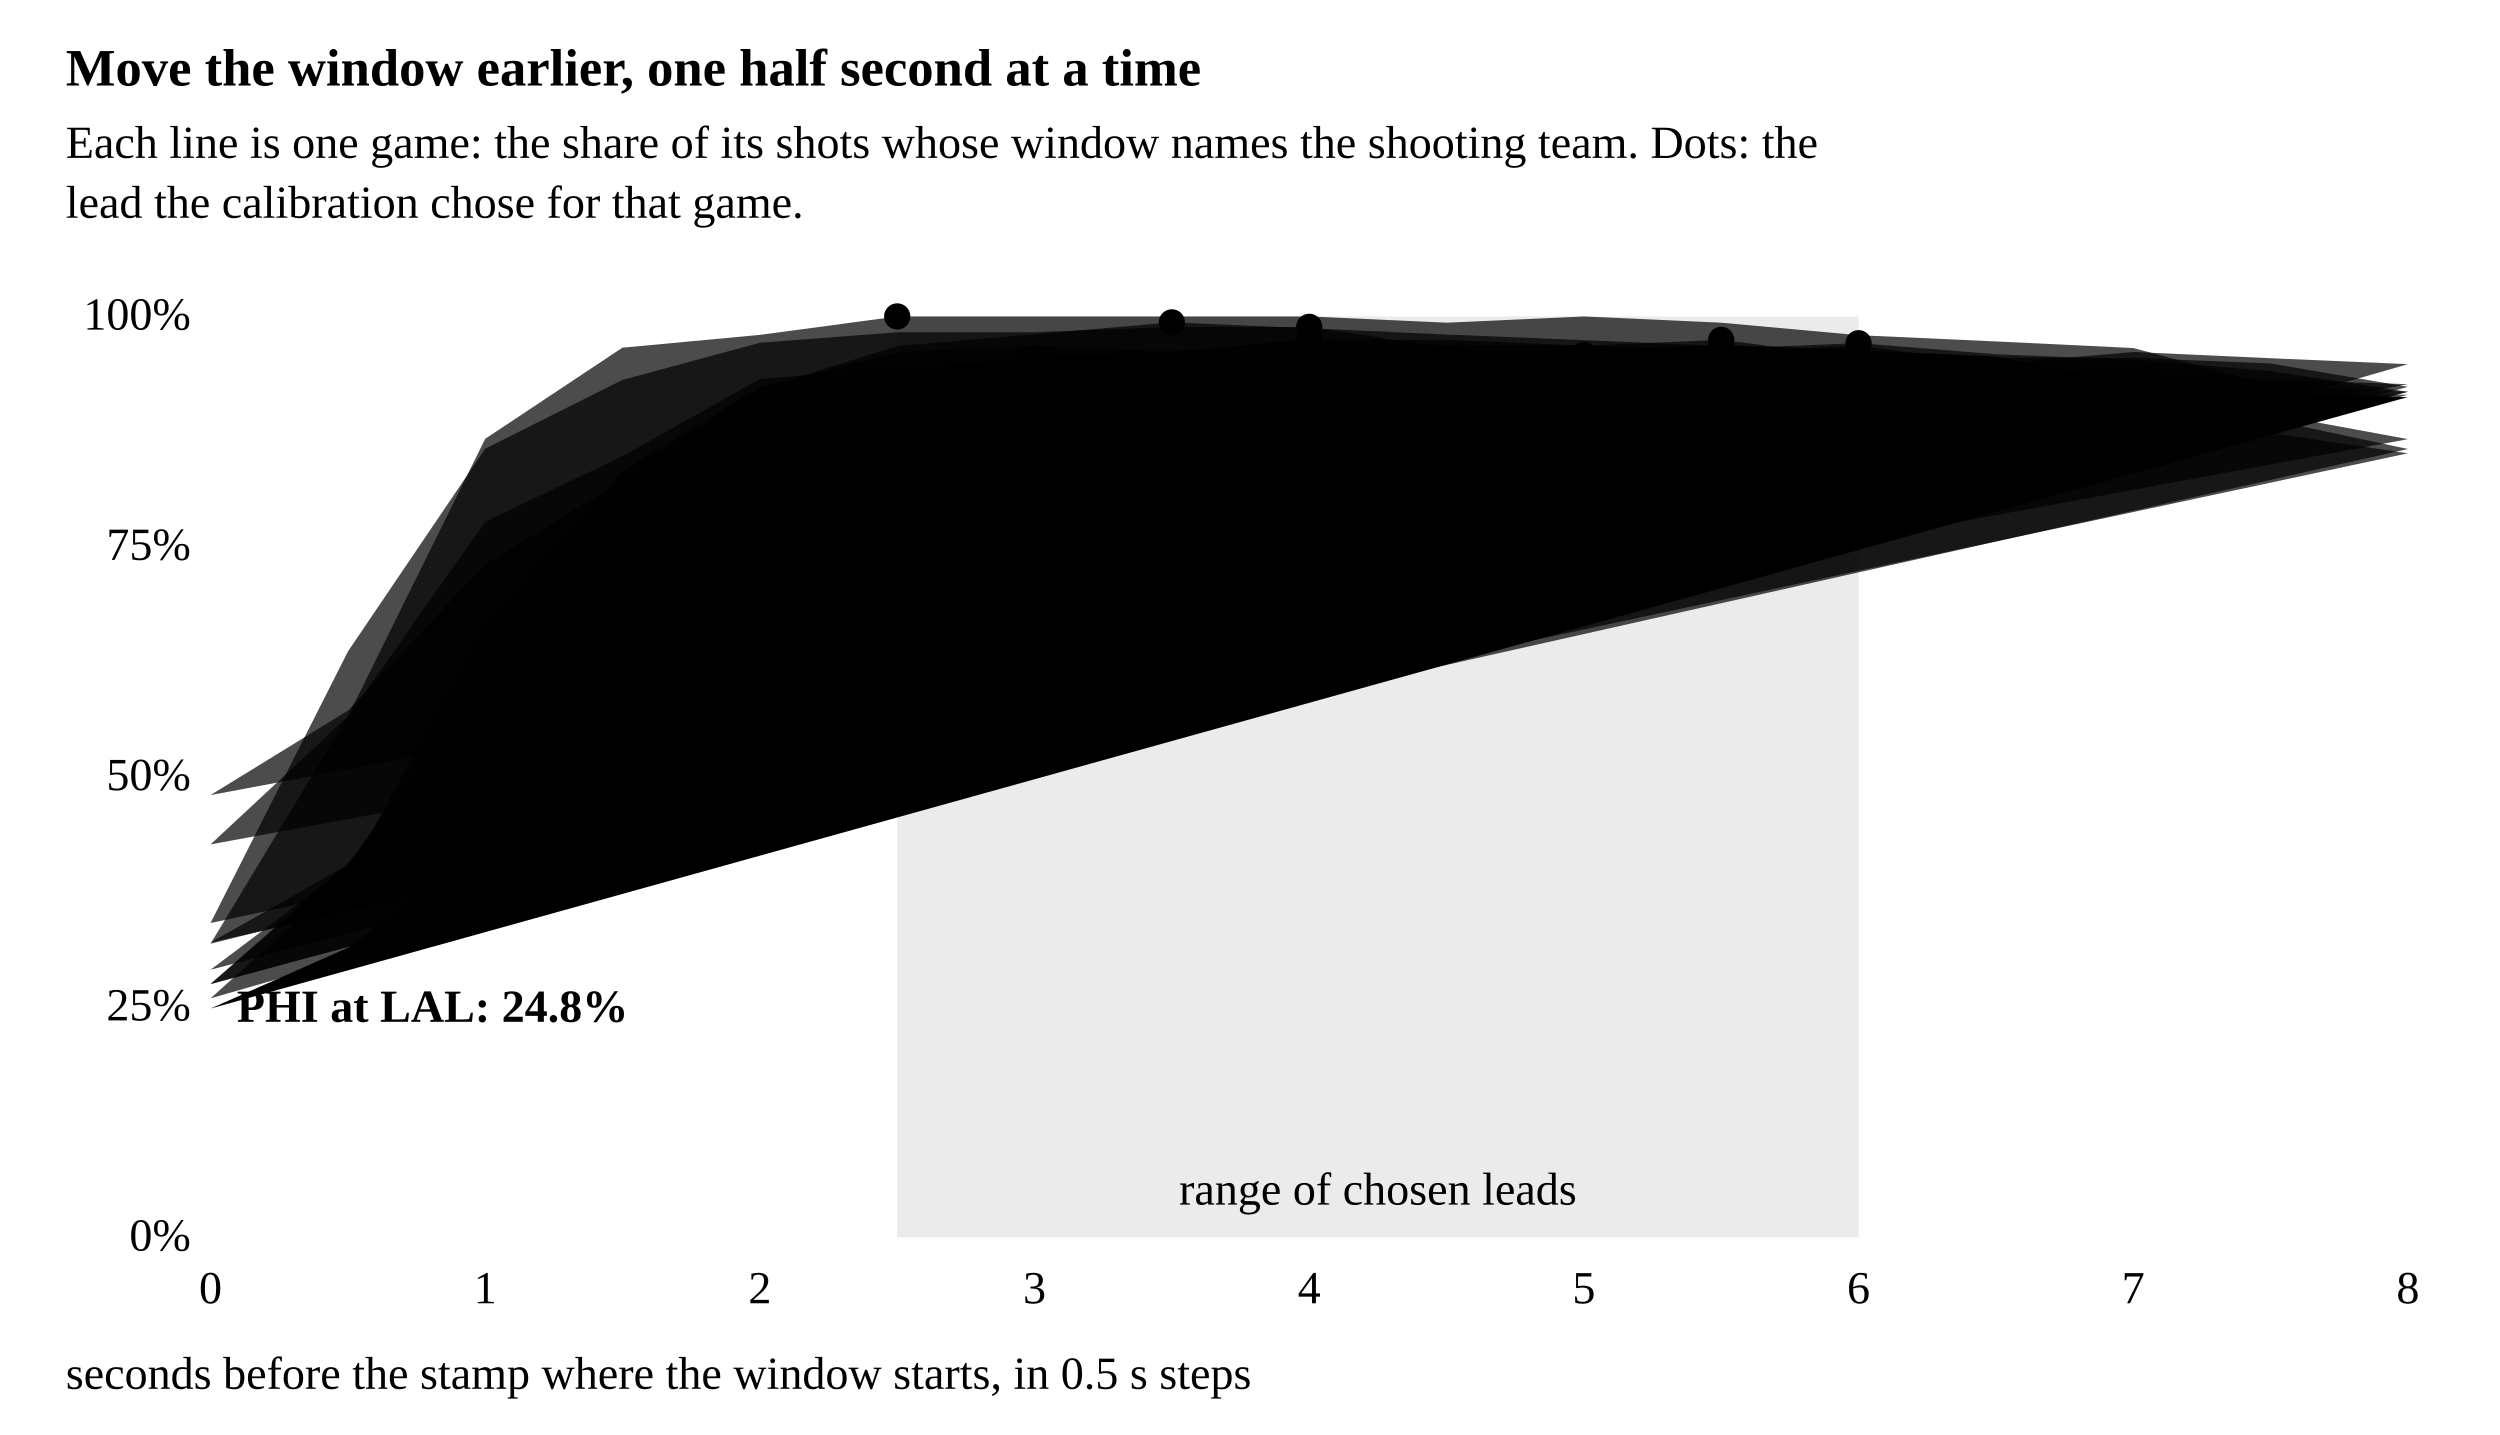
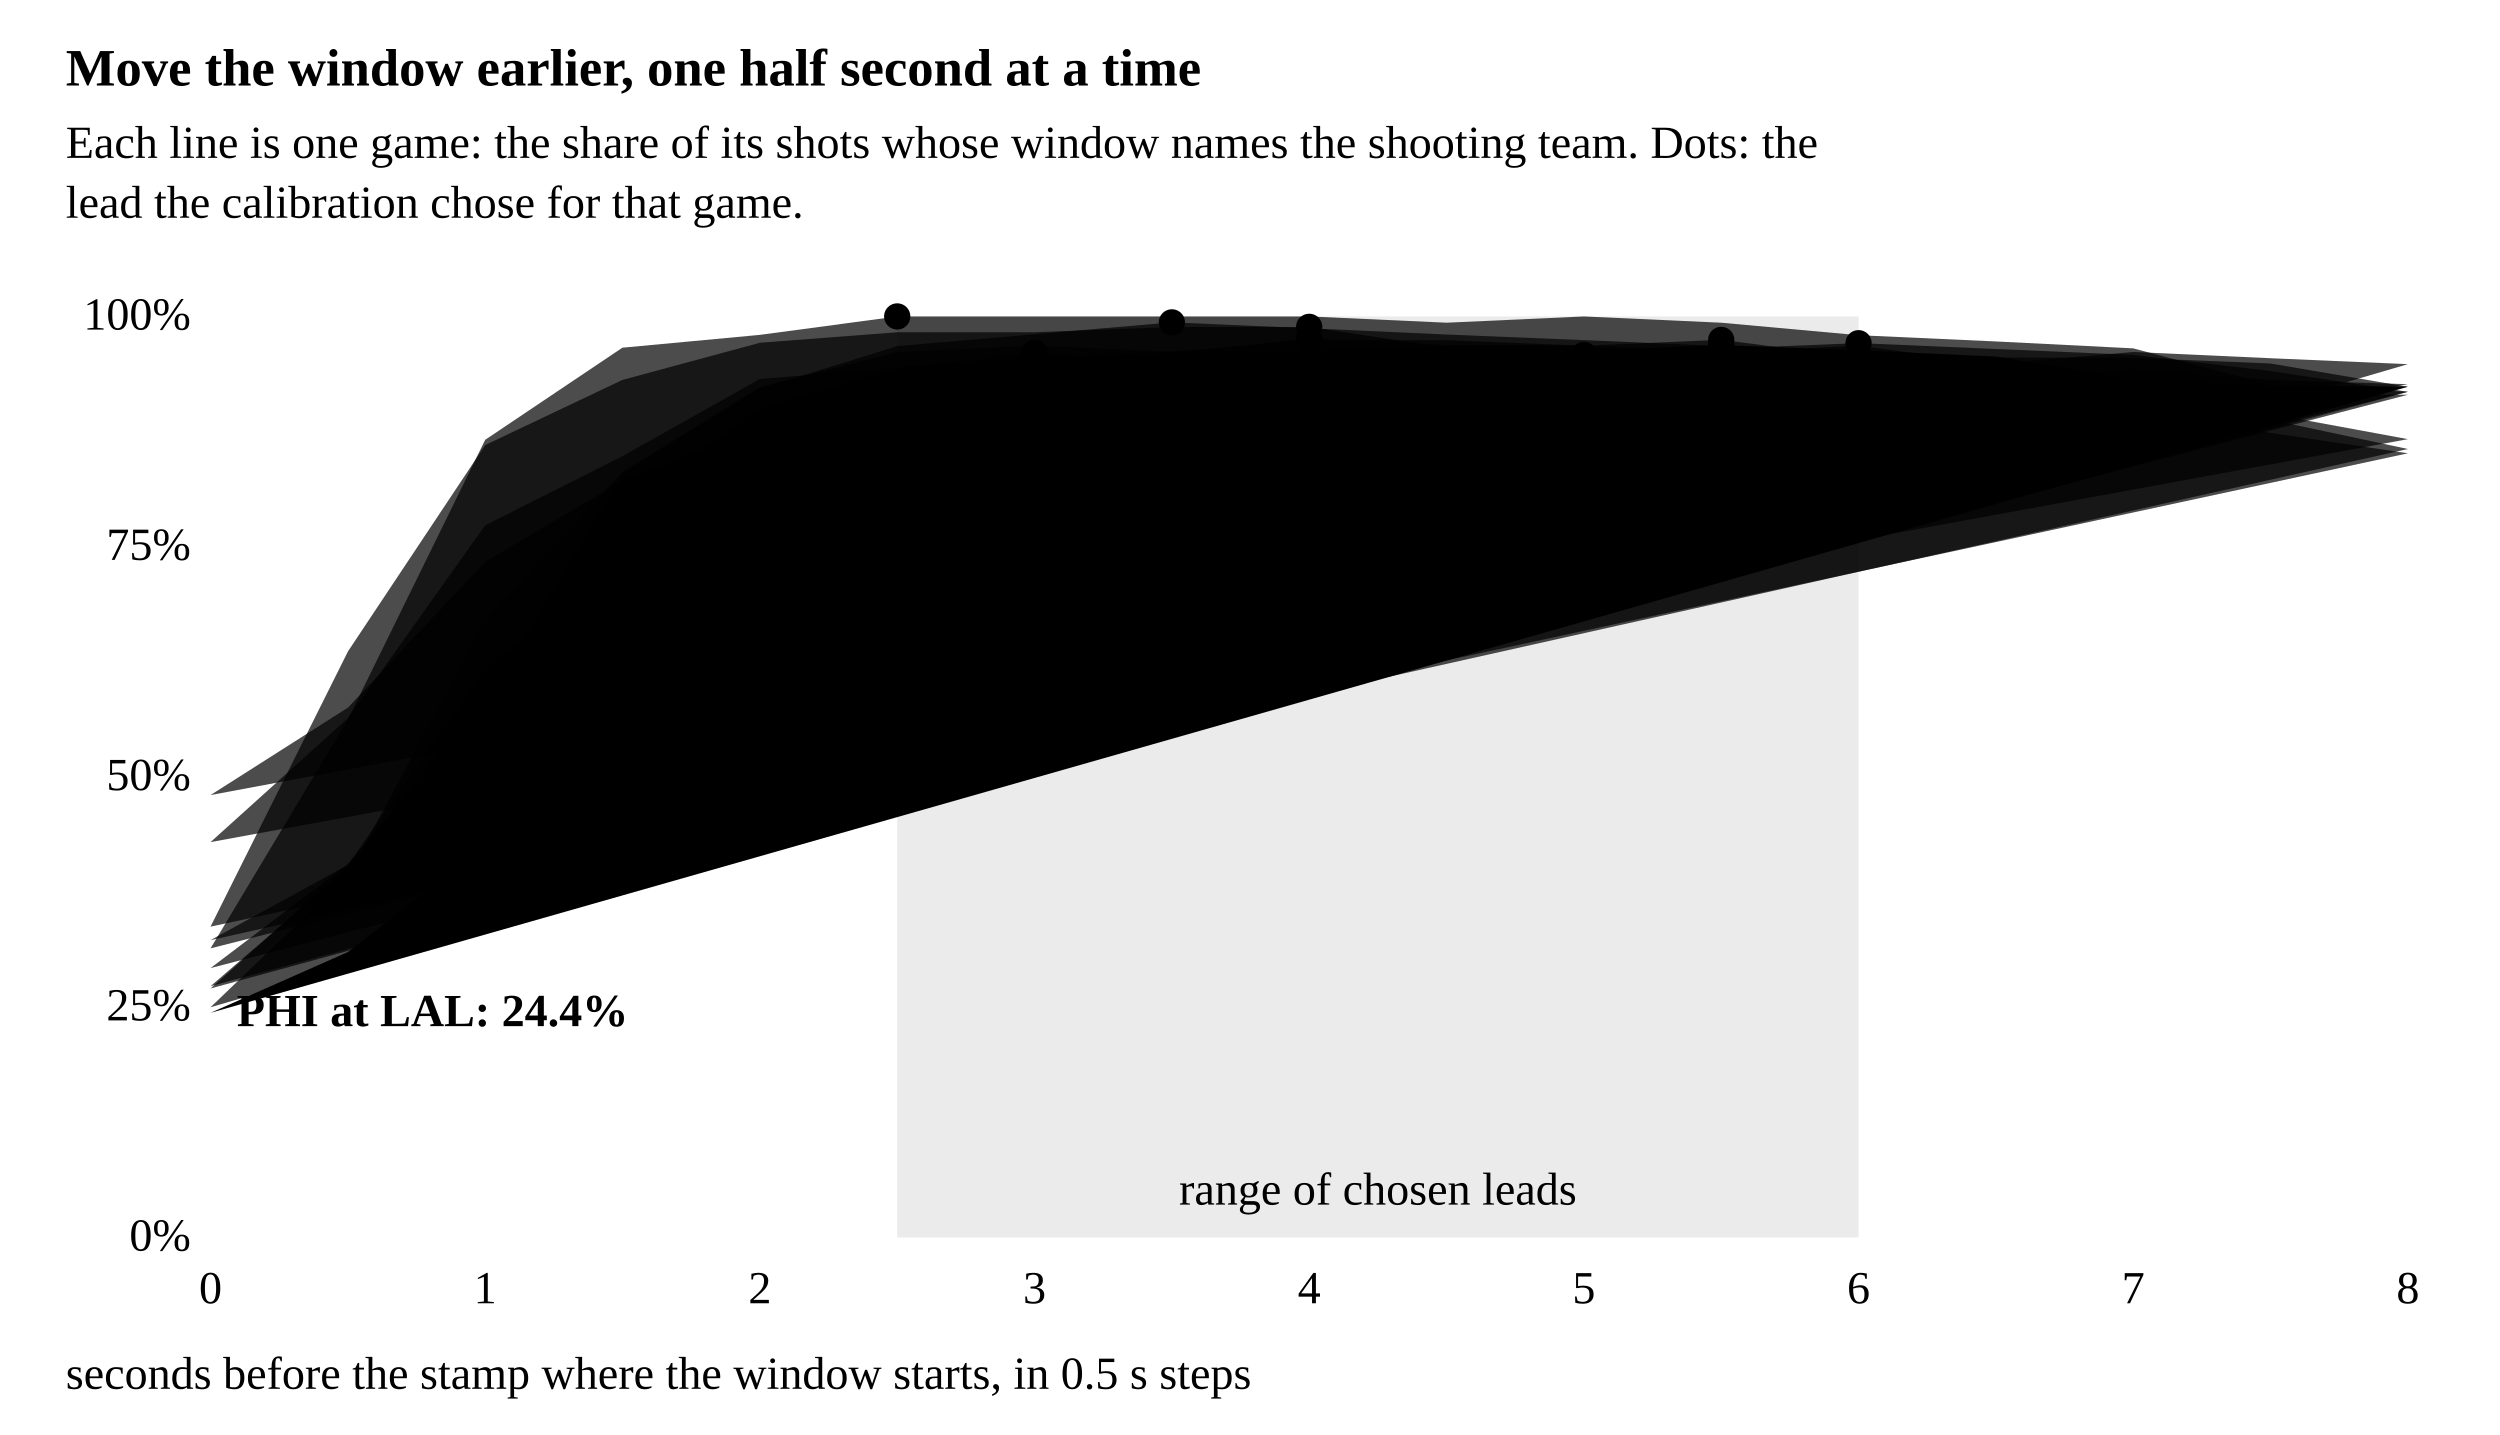
- <svg xmlns="http://www.w3.org/2000/svg" class="dg" viewBox="0 0 760 436.2" role="img" aria-label="Shot agreement against how far before the stamp the window sits: 25% to 48% at the stamp, each game's best between 2.5 and 6 s">
+ <svg xmlns="http://www.w3.org/2000/svg" class="dg" viewBox="0 0 760 436.2" role="img" aria-label="Shot agreement against how far before the stamp the window sits: 24% to 48% at the stamp, each game's best between 2.5 and 6 s">
  <defs>
-     <marker id="dg-arrow-da05501828" viewBox="0 0 10 10" refX="9" refY="5" markerWidth="7" markerHeight="7" orient="auto-start-reverse">
+     <marker id="dg-arrow-90a65b1fe6" viewBox="0 0 10 10" refX="9" refY="5" markerWidth="7" markerHeight="7" orient="auto-start-reverse">
      <path d="M0,0 L10,5 L0,10 z" class="dg-f-ink3" />
    </marker>
  </defs>
  <text x="20" y="26" font-size="16" class="dg-f-ink dg-text" font-weight="600">Move the window earlier, one half second at a time</text>
  <text x="20" y="48" font-size="14" class="dg-f-ink3 dg-text">Each line is one game: the share of its shots whose window names the shooting team. Dots: the</text>
  <text x="20" y="66.2" font-size="14" class="dg-f-ink3 dg-text">lead the calibration chose for that game.</text>
  <rect x="272.75" y="96.2" width="292.25" height="280" class="dg-f-nba" opacity="0.08" />
  <text x="418.875" y="366.2" font-size="14" class="dg-f-nba dg-text" text-anchor="middle">range of chosen leads</text>
  <line x1="64" y1="376.2" x2="732" y2="376.2" stroke-width="1.4" class="dg-s-rule" />
  <text x="58" y="380.2" font-size="14" class="dg-f-ink3 dg-text" text-anchor="end">0%</text>
  <line x1="64" y1="306.2" x2="732" y2="306.2" stroke-width="1" class="dg-s-rule" />
  <text x="58" y="310.2" font-size="14" class="dg-f-ink3 dg-text" text-anchor="end">25%</text>
  <line x1="64" y1="236.2" x2="732" y2="236.2" stroke-width="1" class="dg-s-rule" />
  <text x="58" y="240.2" font-size="14" class="dg-f-ink3 dg-text" text-anchor="end">50%</text>
  <line x1="64" y1="166.2" x2="732" y2="166.2" stroke-width="1" class="dg-s-rule" />
  <text x="58" y="170.2" font-size="14" class="dg-f-ink3 dg-text" text-anchor="end">75%</text>
  <line x1="64" y1="96.2" x2="732" y2="96.2" stroke-width="1" class="dg-s-rule" />
  <text x="58" y="100.2" font-size="14" class="dg-f-ink3 dg-text" text-anchor="end">100%</text>
-   <path d="M64.0,299.1 L105.8,262.4 L147.5,211.2 L189.2,172.4 L231.0,130.0 L272.8,123.9 L314.5,122.1 L356.2,114.2 L398.0,114.0 L439.8,109.1 L481.5,109.2 L523.2,106.0 L565.0,104.3 L606.8,107.7 L648.5,109.4 L690.2,112.8 L732.0,119.1" stroke-width="1.1" class="dg-f-none dg-s-ink3" opacity="0.7" />
-   <path d="M64.0,299.2 L105.8,262.8 L147.5,215.9 L189.2,154.7 L231.0,124.4 L272.8,113.7 L314.5,108.5 L356.2,106.8 L398.0,106.8 L439.8,105.1 L481.5,105.1 L523.2,103.3 L565.0,108.7 L606.8,108.7 L648.5,108.8 L690.2,110.5 L732.0,117.6" stroke-width="1.1" class="dg-f-none dg-s-ink3" opacity="0.7" />
-   <path d="M64.0,303.5 L105.8,266.0 L147.5,189.5 L189.2,143.2 L231.0,117.7 L272.8,107.0 L314.5,105.1 L356.2,106.9 L398.0,103.4 L439.8,103.3 L481.5,105.1 L523.2,106.8 L565.0,105.1 L606.8,110.6 L648.5,107.0 L690.2,108.9 L732.0,110.7" stroke-width="1.1" class="dg-f-none dg-s-ink3" opacity="0.7" />
-   <path d="M64.0,280.6 L105.8,198.0 L147.5,136.4 L189.2,115.5 L231.0,104.2 L272.8,101.0 L314.5,101.0 L356.2,99.4 L398.0,99.4 L439.8,105.7 L481.5,110.4 L523.2,110.4 L565.0,118.6 L606.8,123.4 L648.5,125.2 L690.2,131.6 L732.0,137.8" stroke-width="1.1" class="dg-f-none dg-s-ink3" opacity="0.7" />
-   <path d="M64.0,306.6 L105.8,288.1 L147.5,256.9 L189.2,209.6 L231.0,170.5 L272.8,145.7 L314.5,126.9 L356.2,118.4 L398.0,108.2 L439.8,106.5 L481.5,106.6 L523.2,104.9 L565.0,106.5 L606.8,108.4 L648.5,117.1 L690.2,120.5 L732.0,120.7" stroke-width="2.2" class="dg-f-none dg-s-c4" />
-   <path d="M64.0,256.7 L105.8,217.8 L147.5,158.6 L189.2,138.7 L231.0,115.2 L272.8,111.8 L314.5,108.8 L356.2,111.8 L398.0,111.9 L439.8,116.4 L481.5,110.2 L523.2,108.6 L565.0,110.1 L606.8,113.2 L648.5,122.5 L690.2,125.8 L732.0,133.5" stroke-width="1.1" class="dg-f-none dg-s-ink3" opacity="0.7" />
-   <path d="M64.0,241.7 L105.8,216.0 L147.5,171.5 L189.2,146.1 L231.0,130.1 L272.8,124.6 L314.5,122.6 L356.2,116.8 L398.0,112.3 L439.8,109.4 L481.5,107.9 L523.2,113.8 L565.0,113.8 L606.8,113.9 L648.5,112.3 L690.2,115.4 L732.0,116.8" stroke-width="1.1" class="dg-f-none dg-s-ink3" opacity="0.7" />
-   <path d="M64.0,286.9 L105.8,217.7 L147.5,133.4 L189.2,105.7 L231.0,101.8 L272.8,96.2 L314.5,96.2 L356.2,96.2 L398.0,96.2 L439.8,98.1 L481.5,96.2 L523.2,98.1 L565.0,101.9 L606.8,103.8 L648.5,105.8 L690.2,117.0 L732.0,119.1" stroke-width="1.1" class="dg-f-none dg-s-ink3" opacity="0.7" />
-   <path d="M64.0,286.5 L105.8,262.9 L147.5,203.2 L189.2,171.8 L231.0,150.5 L272.8,131.2 L314.5,109.4 L356.2,107.3 L398.0,102.9 L439.8,104.9 L481.5,105.0 L523.2,114.0 L565.0,118.8 L606.8,123.1 L648.5,125.1 L690.2,127.6 L732.0,136.5" stroke-width="1.1" class="dg-f-none dg-s-ink3" opacity="0.7" />
-   <path d="M64.0,294.8 L105.8,263.4 L147.5,213.5 L189.2,145.6 L231.0,118.2 L272.8,105.2 L314.5,101.6 L356.2,98.0 L398.0,99.8 L439.8,101.7 L481.5,103.4 L523.2,105.2 L565.0,108.8 L606.8,110.7 L648.5,116.1 L690.2,119.8 L732.0,120.0" stroke-width="1.1" class="dg-f-none dg-s-ink3" opacity="0.7" />
+   <path d="M64.0,299.8 L105.8,263.8 L147.5,211.2 L189.2,172.4 L231.0,130.2 L272.8,124.0 L314.5,122.1 L356.2,114.3 L398.0,114.1 L439.8,109.1 L481.5,109.2 L523.2,106.0 L565.0,104.3 L606.8,106.1 L648.5,107.9 L690.2,112.8 L732.0,119.1" stroke-width="1.1" class="dg-f-none dg-s-ink3" opacity="0.7" />
+   <path d="M64.0,300.5 L105.8,263.1 L147.5,213.8 L189.2,153.3 L231.0,124.4 L272.8,112.0 L314.5,108.5 L356.2,106.8 L398.0,106.8 L439.8,105.1 L481.5,105.1 L523.2,103.3 L565.0,108.7 L606.8,108.7 L648.5,108.8 L690.2,110.5 L732.0,117.6" stroke-width="1.1" class="dg-f-none dg-s-ink3" opacity="0.7" />
+   <path d="M64.0,306.2 L105.8,266.1 L147.5,188.9 L189.2,143.5 L231.0,117.7 L272.8,107.0 L314.5,105.1 L356.2,106.9 L398.0,103.4 L439.8,103.4 L481.5,105.1 L523.2,107.0 L565.0,105.1 L606.8,110.6 L648.5,107.0 L690.2,108.9 L732.0,110.7" stroke-width="1.1" class="dg-f-none dg-s-ink3" opacity="0.7" />
+   <path d="M64.0,281.7 L105.8,198.0 L147.5,135.3 L189.2,115.5 L231.0,104.2 L272.8,101.0 L314.5,101.0 L356.2,99.4 L398.0,99.4 L439.8,105.7 L481.5,110.4 L523.2,110.4 L565.0,118.6 L606.8,123.4 L648.5,123.7 L690.2,131.6 L732.0,137.8" stroke-width="1.1" class="dg-f-none dg-s-ink3" opacity="0.7" />
+   <path d="M64.0,307.9 L105.8,289.4 L147.5,256.9 L189.2,210.3 L231.0,171.0 L272.8,142.9 L314.5,126.9 L356.2,118.5 L398.0,108.2 L439.8,106.5 L481.5,106.6 L523.2,104.9 L565.0,106.5 L606.8,108.4 L648.5,115.4 L690.2,117.3 L732.0,117.5" stroke-width="2.2" class="dg-f-none dg-s-c4" />
+   <path d="M64.0,256.0 L105.8,218.3 L147.5,159.7 L189.2,138.7 L231.0,115.2 L272.8,111.8 L314.5,107.3 L356.2,111.8 L398.0,111.9 L439.8,116.4 L481.5,110.2 L523.2,108.6 L565.0,110.1 L606.8,113.2 L648.5,122.5 L690.2,125.8 L732.0,133.5" stroke-width="1.1" class="dg-f-none dg-s-ink3" opacity="0.7" />
+   <path d="M64.0,241.7 L105.8,215.1 L147.5,170.8 L189.2,146.1 L231.0,130.1 L272.8,124.6 L314.5,122.6 L356.2,116.8 L398.0,112.3 L439.8,108.0 L481.5,107.9 L523.2,113.8 L565.0,113.8 L606.8,114.0 L648.5,112.3 L690.2,115.5 L732.0,116.8" stroke-width="1.1" class="dg-f-none dg-s-ink3" opacity="0.7" />
+   <path d="M64.0,288.3 L105.8,218.6 L147.5,133.7 L189.2,105.7 L231.0,101.8 L272.8,96.2 L314.5,96.2 L356.2,96.2 L398.0,96.2 L439.8,98.1 L481.5,96.2 L523.2,98.1 L565.0,101.9 L606.8,103.8 L648.5,105.9 L690.2,117.0 L732.0,119.1" stroke-width="1.1" class="dg-f-none dg-s-ink3" opacity="0.7" />
+   <path d="M64.0,285.8 L105.8,262.9 L147.5,203.2 L189.2,170.1 L231.0,148.7 L272.8,131.2 L314.5,109.4 L356.2,107.3 L398.0,102.9 L439.8,104.9 L481.5,105.0 L523.2,114.0 L565.0,118.8 L606.8,123.1 L648.5,125.1 L690.2,127.6 L732.0,136.5" stroke-width="1.1" class="dg-f-none dg-s-ink3" opacity="0.7" />
+   <path d="M64.0,294.3 L105.8,262.6 L147.5,213.2 L189.2,144.1 L231.0,118.2 L272.8,105.2 L314.5,101.6 L356.2,98.0 L398.0,99.8 L439.8,101.7 L481.5,103.4 L523.2,105.2 L565.0,108.8 L606.8,110.7 L648.5,116.1 L690.2,119.8 L732.0,120.0" stroke-width="1.1" class="dg-f-none dg-s-ink3" opacity="0.7" />
  <circle cx="565" cy="104.34" r="4" class="dg-f-nba" />
  <circle cx="523.25" cy="103.334" r="4" class="dg-f-nba" />
  <circle cx="398" cy="103.379" r="4" class="dg-f-nba" />
  <circle cx="398" cy="99.364" r="4" class="dg-f-nba" />
  <circle cx="523.25" cy="104.896" r="4" class="dg-f-nba" />
-   <circle cx="314.5" cy="108.784" r="4" class="dg-f-nba" />
+   <circle cx="314.5" cy="107.273" r="4" class="dg-f-nba" />
  <circle cx="481.5" cy="107.928" r="4" class="dg-f-nba" />
  <circle cx="272.75" cy="96.2" r="4" class="dg-f-nba" />
  <circle cx="398" cy="102.867" r="4" class="dg-f-nba" />
  <circle cx="356.25" cy="98.007" r="4" class="dg-f-nba" />
-   <text x="72" y="310.635" font-size="14" class="dg-f-c4 dg-text" font-weight="600">PHI at LAL: 24.8%</text>
+   <text x="72" y="311.95" font-size="14" class="dg-f-c4 dg-text" font-weight="600">PHI at LAL: 24.4%</text>
  <text x="64" y="396.2" font-size="14" class="dg-f-ink3 dg-text" text-anchor="middle">0</text>
  <text x="147.5" y="396.2" font-size="14" class="dg-f-ink3 dg-text" text-anchor="middle">1</text>
  <text x="231" y="396.2" font-size="14" class="dg-f-ink3 dg-text" text-anchor="middle">2</text>
  <text x="314.5" y="396.2" font-size="14" class="dg-f-ink3 dg-text" text-anchor="middle">3</text>
  <text x="398" y="396.2" font-size="14" class="dg-f-ink3 dg-text" text-anchor="middle">4</text>
  <text x="481.5" y="396.2" font-size="14" class="dg-f-ink3 dg-text" text-anchor="middle">5</text>
  <text x="565" y="396.2" font-size="14" class="dg-f-ink3 dg-text" text-anchor="middle">6</text>
  <text x="648.5" y="396.2" font-size="14" class="dg-f-ink3 dg-text" text-anchor="middle">7</text>
  <text x="732" y="396.2" font-size="14" class="dg-f-ink3 dg-text" text-anchor="middle">8</text>
  <text x="20" y="422.2" font-size="14" class="dg-f-ink3 dg-text">seconds before the stamp where the window starts, in 0.5 s steps</text>
</svg>
